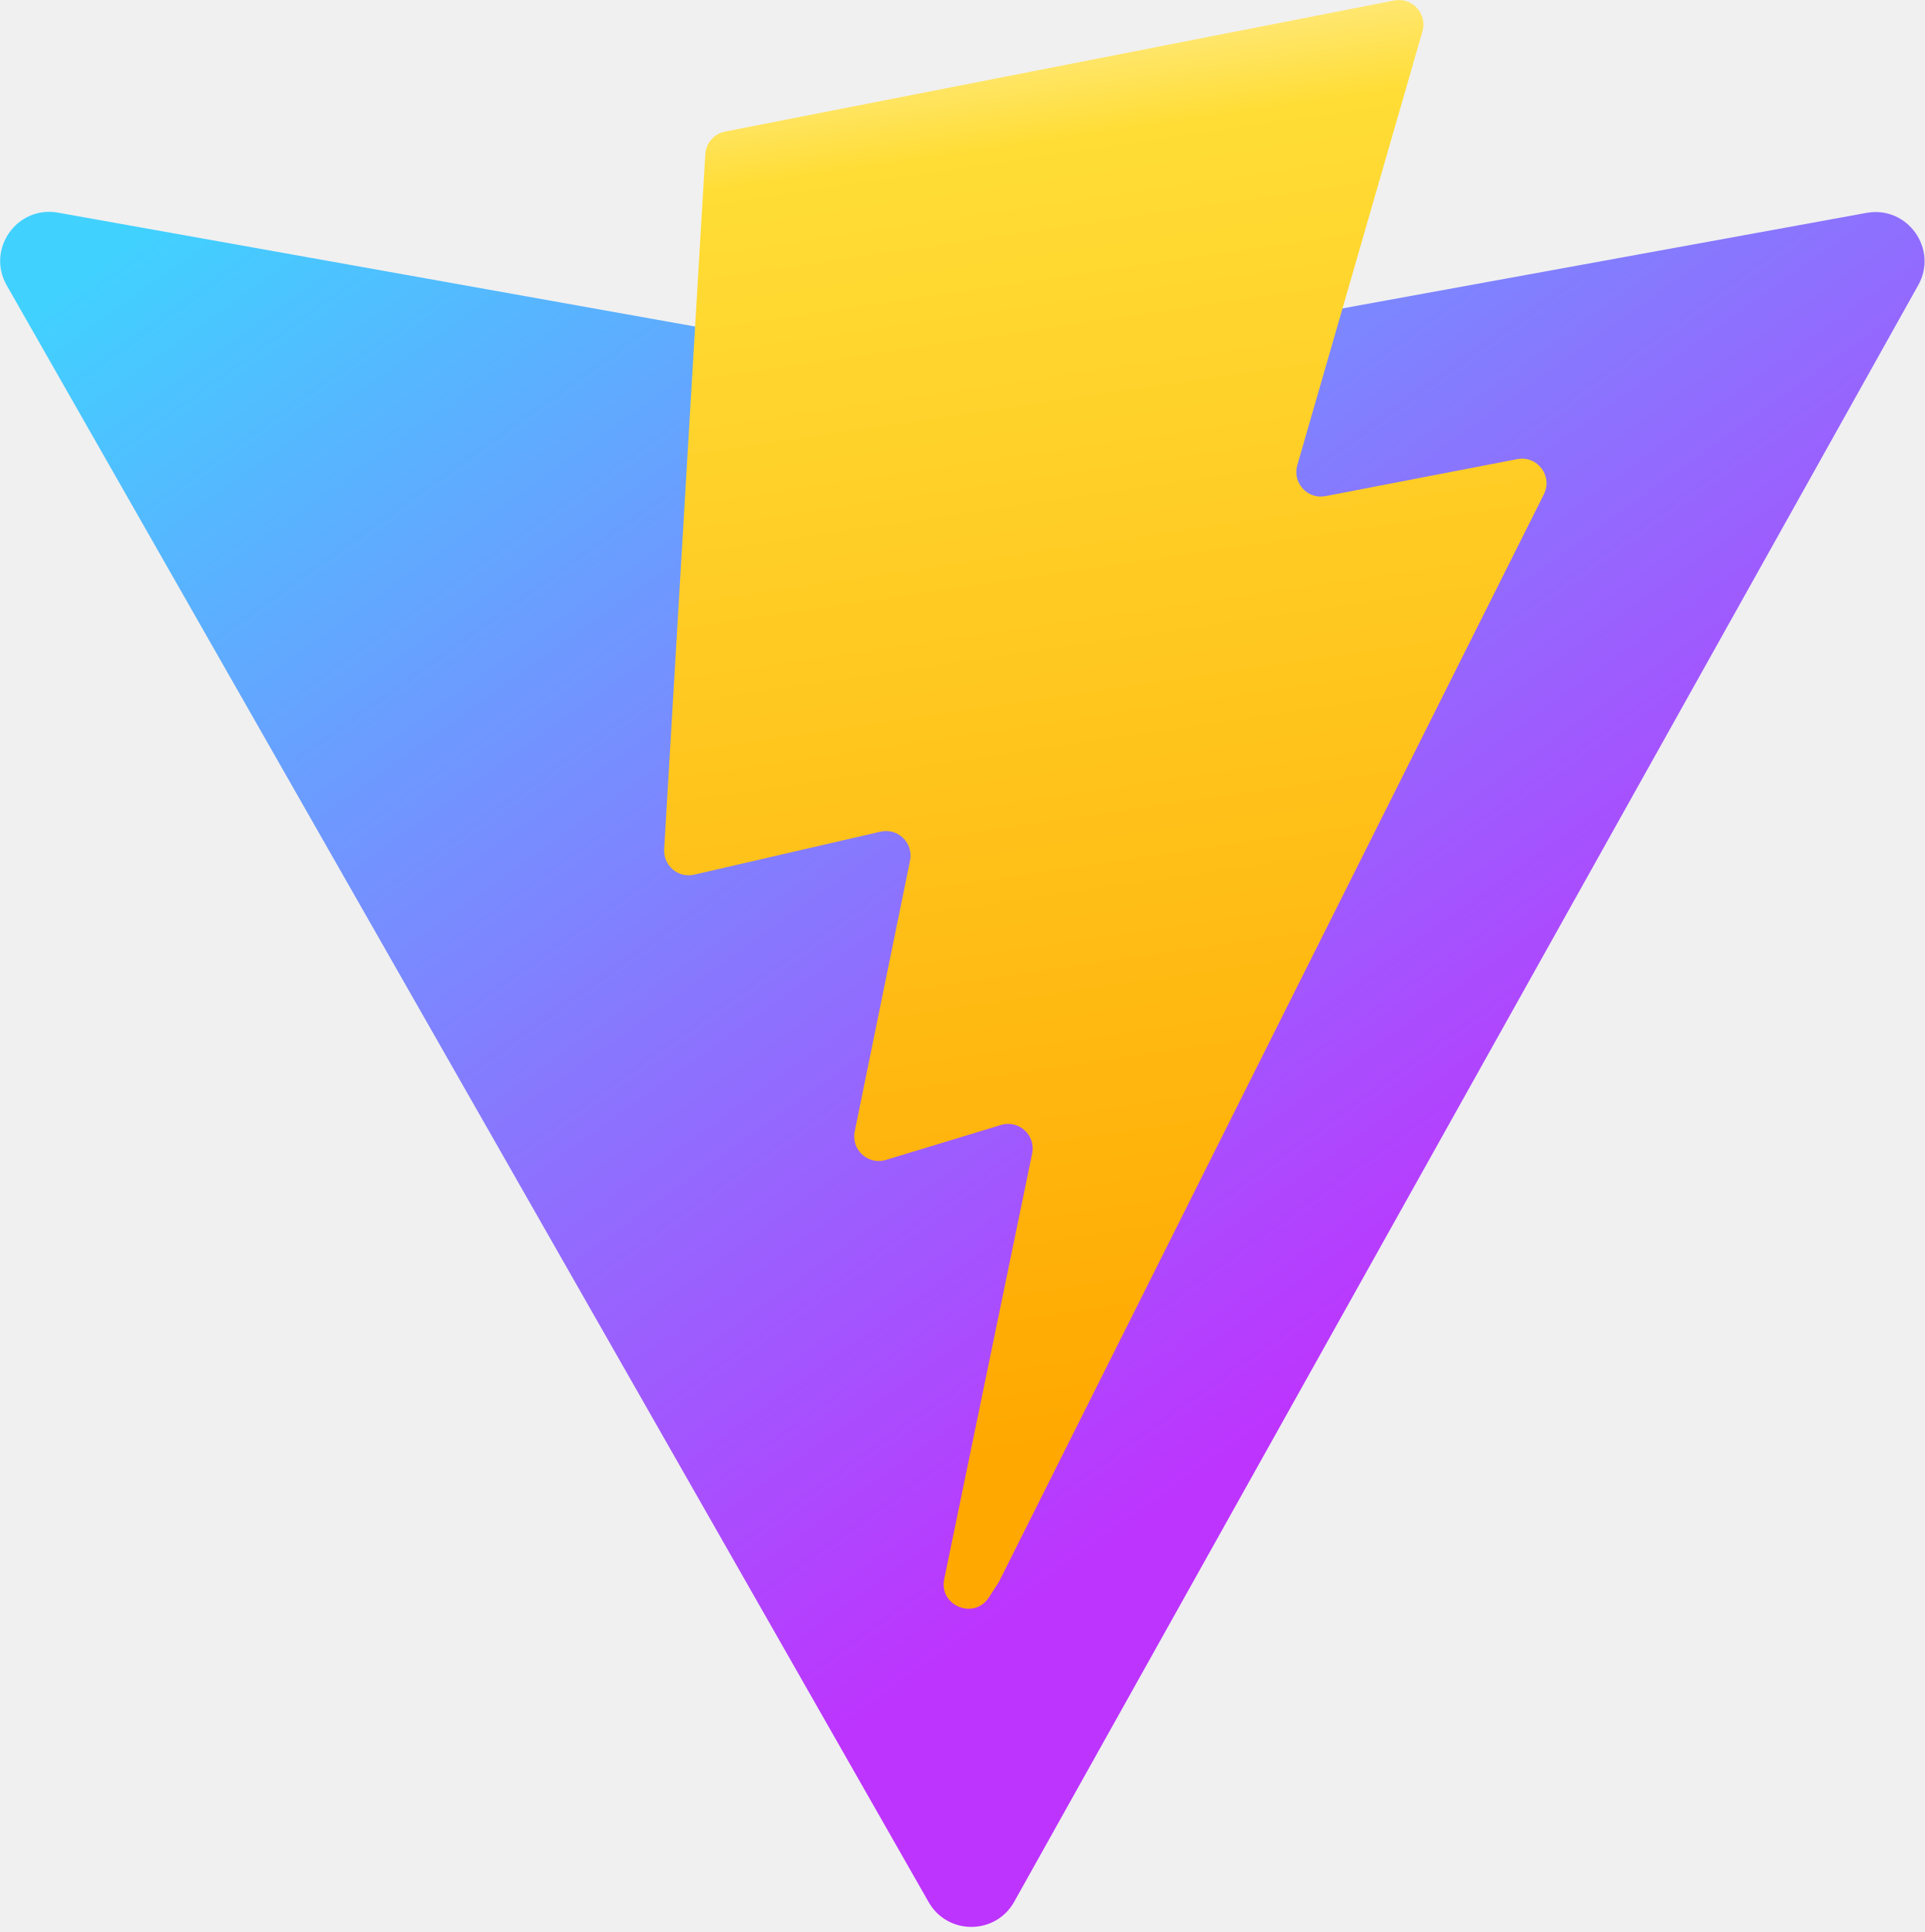
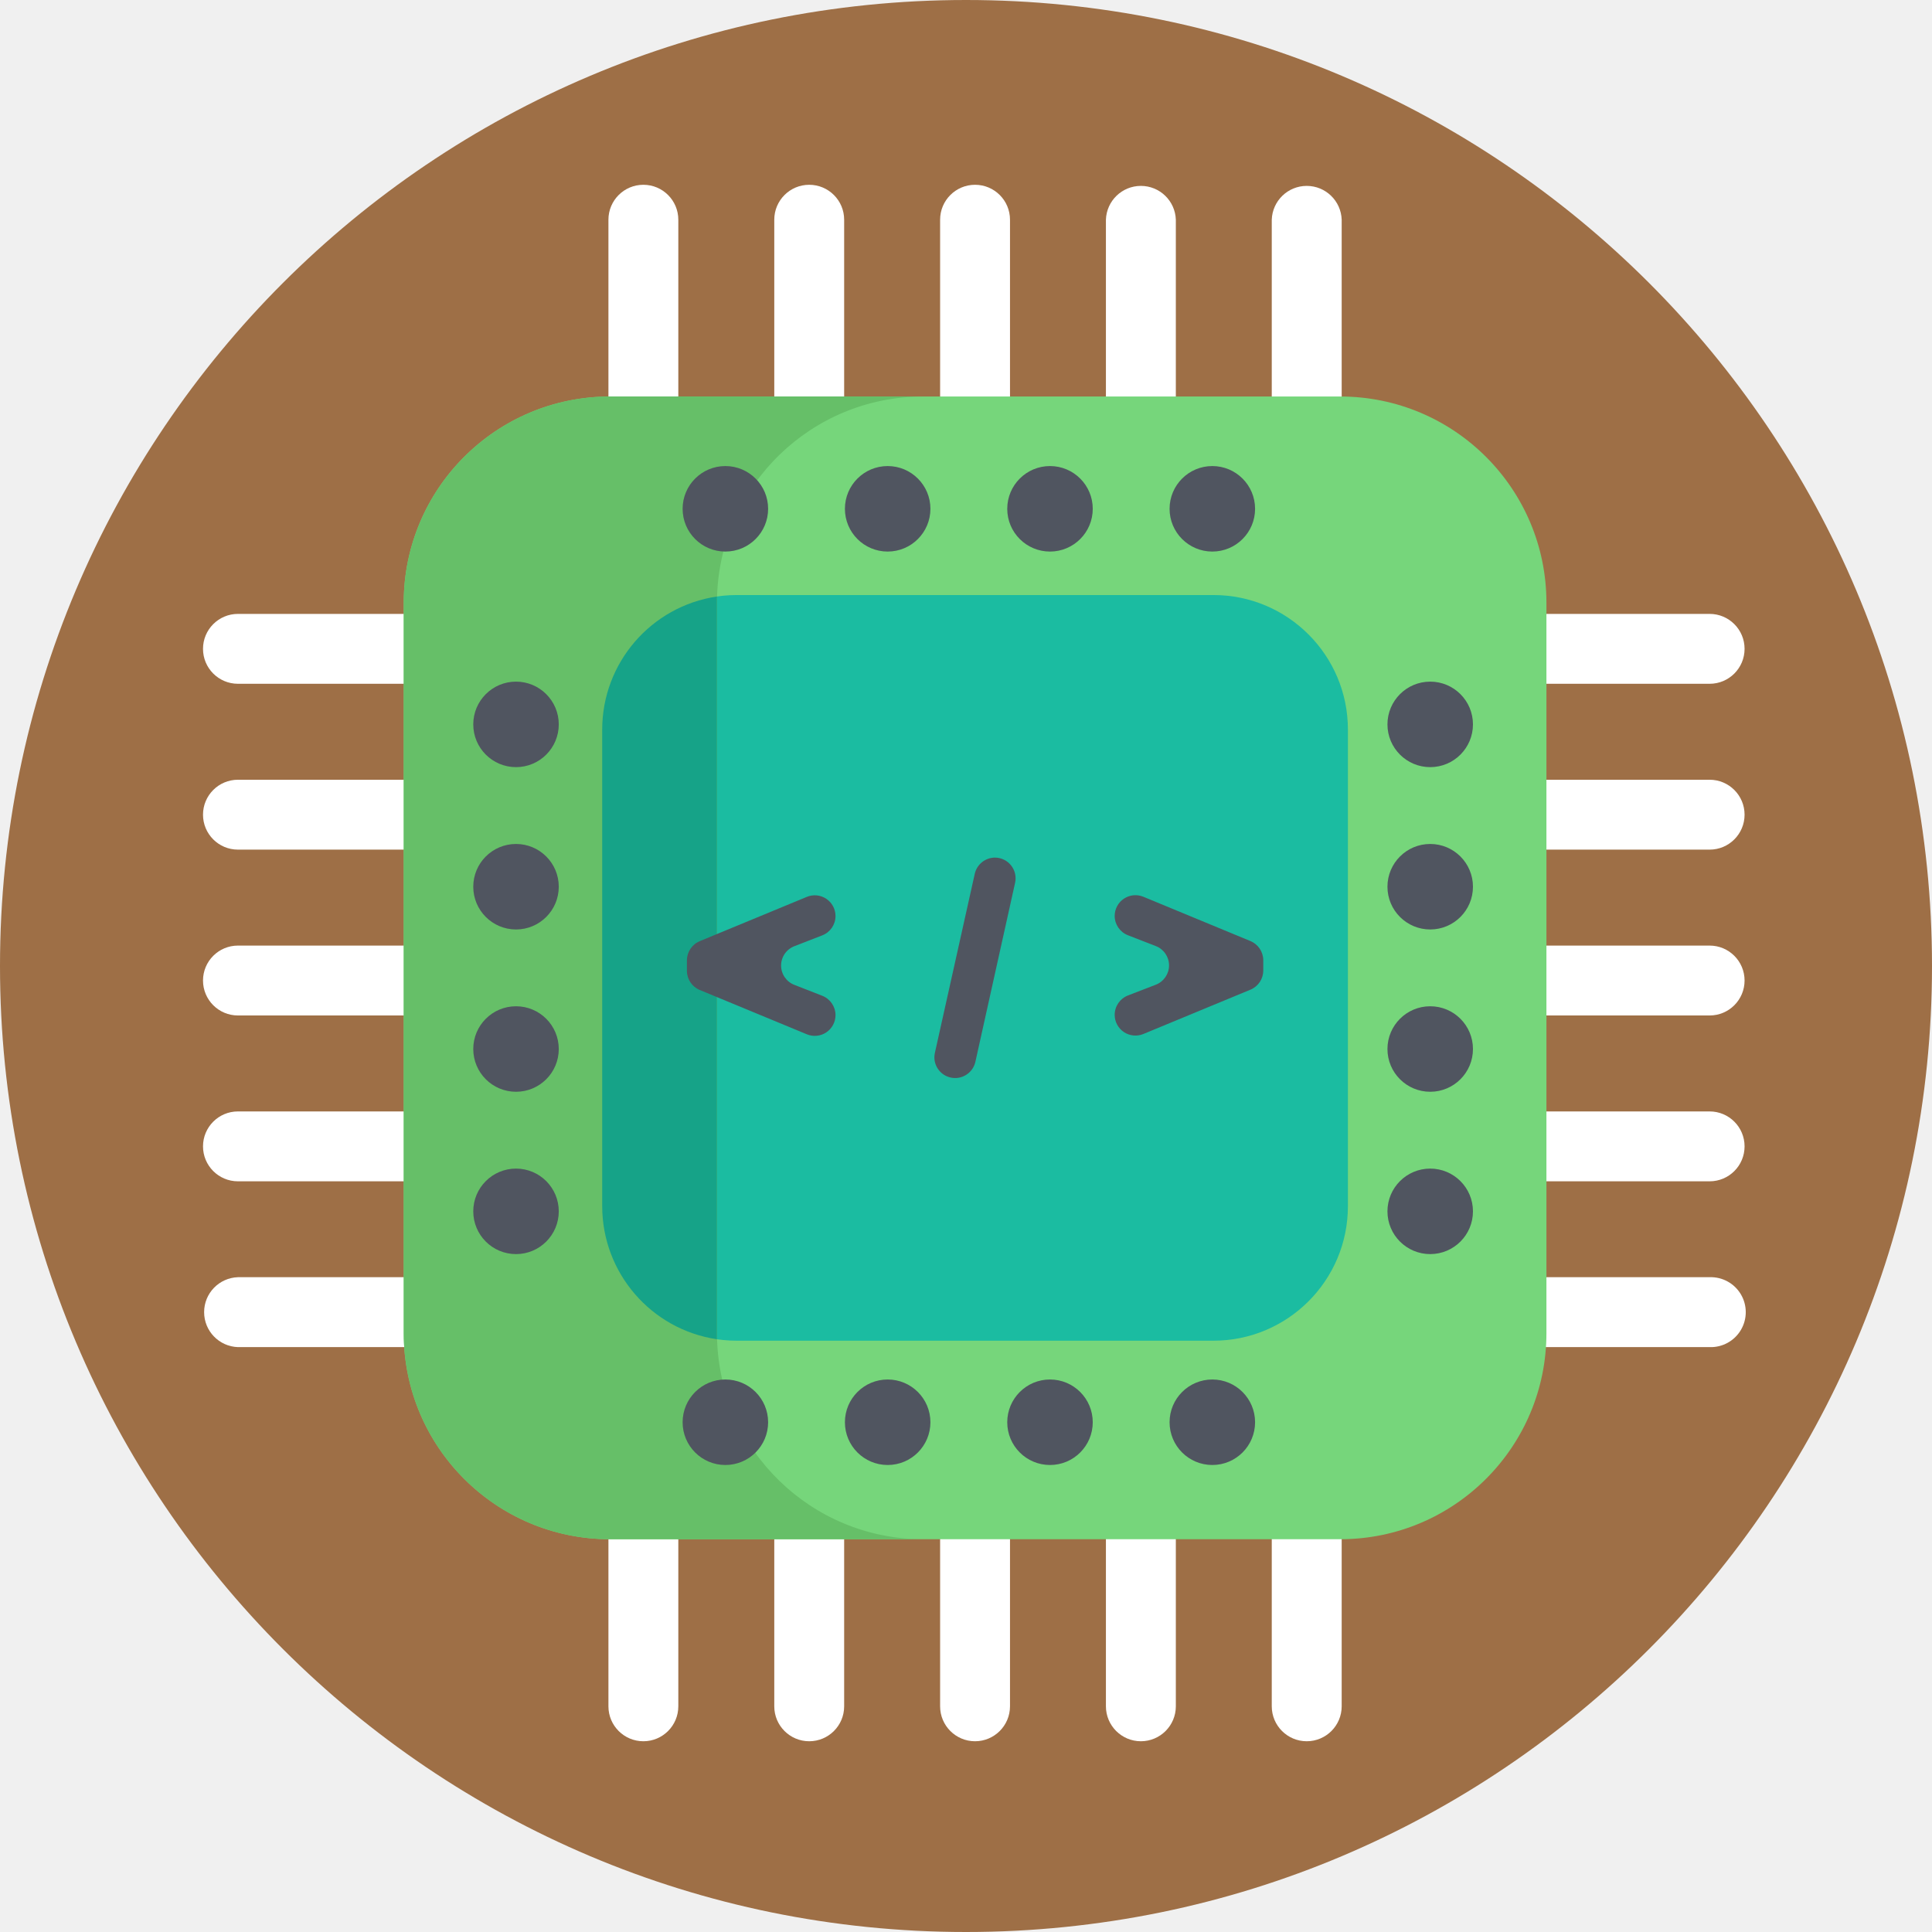
- <svg xmlns="http://www.w3.org/2000/svg" aria-hidden="true" role="img" class="iconify iconify--logos" width="31.88" height="32" preserveAspectRatio="xMidYMid meet" viewBox="0 0 256 257">
+ <svg xmlns="http://www.w3.org/2000/svg" viewBox="0 0 512 512">
  <defs>
-     <linearGradient id="IconifyId1813088fe1fbc01fb466" x1="-.828%" x2="57.636%" y1="7.652%" y2="78.411%">
-       <stop offset="0%" stop-color="#41D1FF" />
-       <stop offset="100%" stop-color="#BD34FE" />
-     </linearGradient>
-     <linearGradient id="IconifyId1813088fe1fbc01fb467" x1="43.376%" x2="50.316%" y1="2.242%" y2="89.03%">
-       <stop offset="0%" stop-color="#FFEA83" />
-       <stop offset="8.333%" stop-color="#FFDD35" />
-       <stop offset="100%" stop-color="#FFA800" />
-     </linearGradient>
+     <style>.cls-1{fill:#9e6f46;}.cls-2{fill:#fff;}.cls-3{fill:#76d67b;}.cls-4{fill:#1bbca1;}.cls-5{fill:#66bf68;}.cls-6{fill:#16a388;}.cls-7{fill:#505560;}</style>
  </defs>
-   <path fill="url(#IconifyId1813088fe1fbc01fb466)" d="M255.153 37.938L134.897 252.976c-2.483 4.44-8.862 4.466-11.382.048L.875 37.958c-2.746-4.814 1.371-10.646 6.827-9.67l120.385 21.517a6.537 6.537 0 0 0 2.322-.004l117.867-21.483c5.438-.991 9.574 4.796 6.877 9.62Z" />
-   <path fill="url(#IconifyId1813088fe1fbc01fb467)" d="M185.432.063L96.44 17.501a3.268 3.268 0 0 0-2.634 3.014l-5.474 92.456a3.268 3.268 0 0 0 3.997 3.378l24.777-5.718c2.318-.535 4.413 1.507 3.936 3.838l-7.361 36.047c-.495 2.426 1.782 4.5 4.151 3.78l15.304-4.649c2.372-.72 4.652 1.36 4.15 3.788l-11.698 56.621c-.732 3.542 3.979 5.473 5.943 2.437l1.313-2.028l72.516-144.72c1.215-2.423-.88-5.186-3.54-4.672l-25.505 4.922c-2.396.462-4.435-1.77-3.759-4.114l16.646-57.705c.677-2.35-1.37-4.583-3.769-4.113Z" />
+   <g id="BULINE">
+     <circle class="cls-1" cx="256" cy="256" r="256" />
+   </g>
+   <g id="Icons">
+     <path class="cls-2" d="M170.5,461.45a9.26,9.26,0,0,1-9.26-9.26V400.34a9.26,9.26,0,1,1,18.52,0v51.85A9.26,9.26,0,0,1,170.5,461.45Z" />
+     <path class="cls-2" d="M214.45,461.45a9.26,9.26,0,0,1-9.26-9.26V400.34a9.26,9.26,0,0,1,18.52,0v51.85A9.26,9.26,0,0,1,214.45,461.45Z" />
+     <path class="cls-2" d="M258.4,461.45a9.26,9.26,0,0,1-9.26-9.26V400.34a9.26,9.26,0,0,1,18.52,0v51.85A9.27,9.27,0,0,1,258.4,461.45Z" />
+     <path class="cls-2" d="M302.35,461.45a9.27,9.27,0,0,1-9.27-9.26V400.34a9.27,9.27,0,0,1,18.53,0v51.85A9.27,9.27,0,0,1,302.35,461.45Z" />
+     <path class="cls-2" d="M346.3,461.45a9.27,9.27,0,0,1-9.27-9.26V400.34a9.27,9.27,0,0,1,18.53,0v51.85A9.27,9.27,0,0,1,346.3,461.45Z" />
+     <path class="cls-2" d="M170.5,119.34a9.25,9.25,0,0,1-9.26-9.26V58.23a9.26,9.26,0,1,1,18.52,0v51.85A9.25,9.25,0,0,1,170.5,119.34Z" />
+     <path class="cls-2" d="M214.45,119.34a9.25,9.25,0,0,1-9.26-9.26V58.23a9.26,9.26,0,0,1,18.52,0v51.85A9.25,9.25,0,0,1,214.45,119.34Z" />
+     <path class="cls-2" d="M258.4,119.34a9.25,9.25,0,0,1-9.26-9.26V58.23a9.26,9.26,0,0,1,18.52,0v51.85A9.26,9.26,0,0,1,258.4,119.34Z" />
+     <path class="cls-2" d="M302.35,119.34a9.26,9.26,0,0,1-9.27-9.26V58.23a9.27,9.27,0,0,1,18.53,0v51.85A9.26,9.26,0,0,1,302.35,119.34Z" />
+     <path class="cls-2" d="M346.3,119.34a9.26,9.26,0,0,1-9.27-9.26V58.23a9.27,9.27,0,0,1,18.53,0v51.85A9.26,9.26,0,0,1,346.3,119.34Z" />
+     <path class="cls-2" d="M453.07,181.21H401.23a9.26,9.26,0,1,1,0-18.52h51.84a9.26,9.26,0,1,1,0,18.52Z" />
+     <path class="cls-2" d="M453.07,225.16H401.23a9.26,9.26,0,1,1,0-18.52h51.84a9.26,9.26,0,1,1,0,18.52Z" />
+     <path class="cls-2" d="M453.07,269.11H401.23a9.26,9.26,0,1,1,0-18.52h51.84a9.26,9.26,0,1,1,0,18.52Z" />
+     <path class="cls-2" d="M453.07,313.06H401.23a9.26,9.26,0,1,1,0-18.52h51.84a9.26,9.26,0,1,1,0,18.52Z" />
+     <path class="cls-2" d="M453.07,357H401.23a9.27,9.27,0,1,1,0-18.53h51.84a9.27,9.27,0,1,1,0,18.53Z" />
+     <path class="cls-2" d="M114.91,181.21H63.06a9.26,9.26,0,1,1,0-18.52h51.85a9.26,9.26,0,0,1,0,18.52Z" />
+     <path class="cls-2" d="M114.91,225.16H63.06a9.26,9.26,0,0,1,0-18.52h51.85a9.26,9.26,0,0,1,0,18.52Z" />
+     <path class="cls-2" d="M114.91,269.11H63.06a9.26,9.26,0,1,1,0-18.52h51.85a9.26,9.26,0,0,1,0,18.52Z" />
+     <path class="cls-2" d="M114.91,313.06H63.06a9.26,9.26,0,0,1,0-18.52h51.85a9.26,9.26,0,1,1,0,18.52Z" />
+     <path class="cls-2" d="M114.91,357H63.06a9.27,9.27,0,0,1,0-18.53h51.85a9.27,9.27,0,0,1,0,18.53Z" />
+     <rect class="cls-3" x="106.99" y="105.08" width="302.83" height="302.83" rx="54.64" />
+     <rect class="cls-4" x="159.6" y="157.69" width="197.61" height="197.61" rx="35.65" />
+     <path class="cls-5" d="M244.62,407.91h-83A54.64,54.64,0,0,1,107,353.27V159.72a54.65,54.65,0,0,1,54.64-54.64h83a54.63,54.63,0,0,0-54.61,53c0,.54,0,1.08,0,1.64V353.27c0,.56,0,1.1,0,1.65A54.63,54.63,0,0,0,244.62,407.91Z" />
+     <path class="cls-6" d="M190,353.27c0,.56,0,1.1,0,1.65a35.68,35.68,0,0,1-30.41-35.28V193.35A35.66,35.66,0,0,1,190,158.08c0,.54,0,1.08,0,1.64Z" />
+     <path class="cls-7" d="M210.52,250.75l7.39-2.87a5.5,5.5,0,0,0,3.51-5.12v0a5.5,5.5,0,0,0-7.6-5.08l-28.39,11.74a5.53,5.53,0,0,0-3.39,5.08v2.78a5.49,5.49,0,0,0,3.39,5.07l28.39,11.75a5.5,5.5,0,0,0,7.6-5.08v0a5.52,5.52,0,0,0-3.51-5.13L210.52,261A5.49,5.49,0,0,1,210.52,250.75Z" />
+     <path class="cls-7" d="M263.68,227.27a5.52,5.52,0,0,0-5.36,4.3L247.76,279a5.44,5.44,0,0,0-.14,1.19,5.5,5.5,0,0,0,10.87,1.19L269,234A5.49,5.49,0,0,0,263.68,227.27Z" />
+     <path class="cls-7" d="M331.38,249.39,303,237.65a5.5,5.5,0,0,0-7.6,5.08v0a5.52,5.52,0,0,0,3.51,5.12l7.39,2.87a5.49,5.49,0,0,1,0,10.24l-7.39,2.85a5.52,5.52,0,0,0-3.51,5.13v0a5.5,5.5,0,0,0,7.6,5.08l28.39-11.75a5.49,5.49,0,0,0,3.39-5.07v-2.78A5.53,5.53,0,0,0,331.38,249.39Z" />
+     <circle class="cls-7" cx="192.23" cy="134.84" r="11.33" />
+     <circle class="cls-7" cx="235.24" cy="134.84" r="11.33" />
+     <circle class="cls-7" cx="278.26" cy="134.84" r="11.33" />
+     <circle class="cls-7" cx="321.28" cy="134.84" r="11.33" />
+     <circle class="cls-7" cx="192.23" cy="376.91" r="11.33" />
+     <circle class="cls-7" cx="235.24" cy="376.91" r="11.33" />
+     <circle class="cls-7" cx="278.26" cy="376.91" r="11.33" />
+     <circle class="cls-7" cx="321.28" cy="376.91" r="11.33" />
+     <circle class="cls-7" cx="379.02" cy="191.97" r="11.33" />
+     <circle class="cls-7" cx="379.02" cy="234.99" r="11.33" />
+     <circle class="cls-7" cx="379.02" cy="278" r="11.33" />
+     <circle class="cls-7" cx="379.02" cy="321.02" r="11.33" />
+     <circle class="cls-7" cx="136.75" cy="191.97" r="11.33" />
+     <circle class="cls-7" cx="136.75" cy="234.99" r="11.33" />
+     <circle class="cls-7" cx="136.75" cy="278" r="11.33" />
+     <circle class="cls-7" cx="136.75" cy="321.02" r="11.33" />
+   </g>
</svg>
